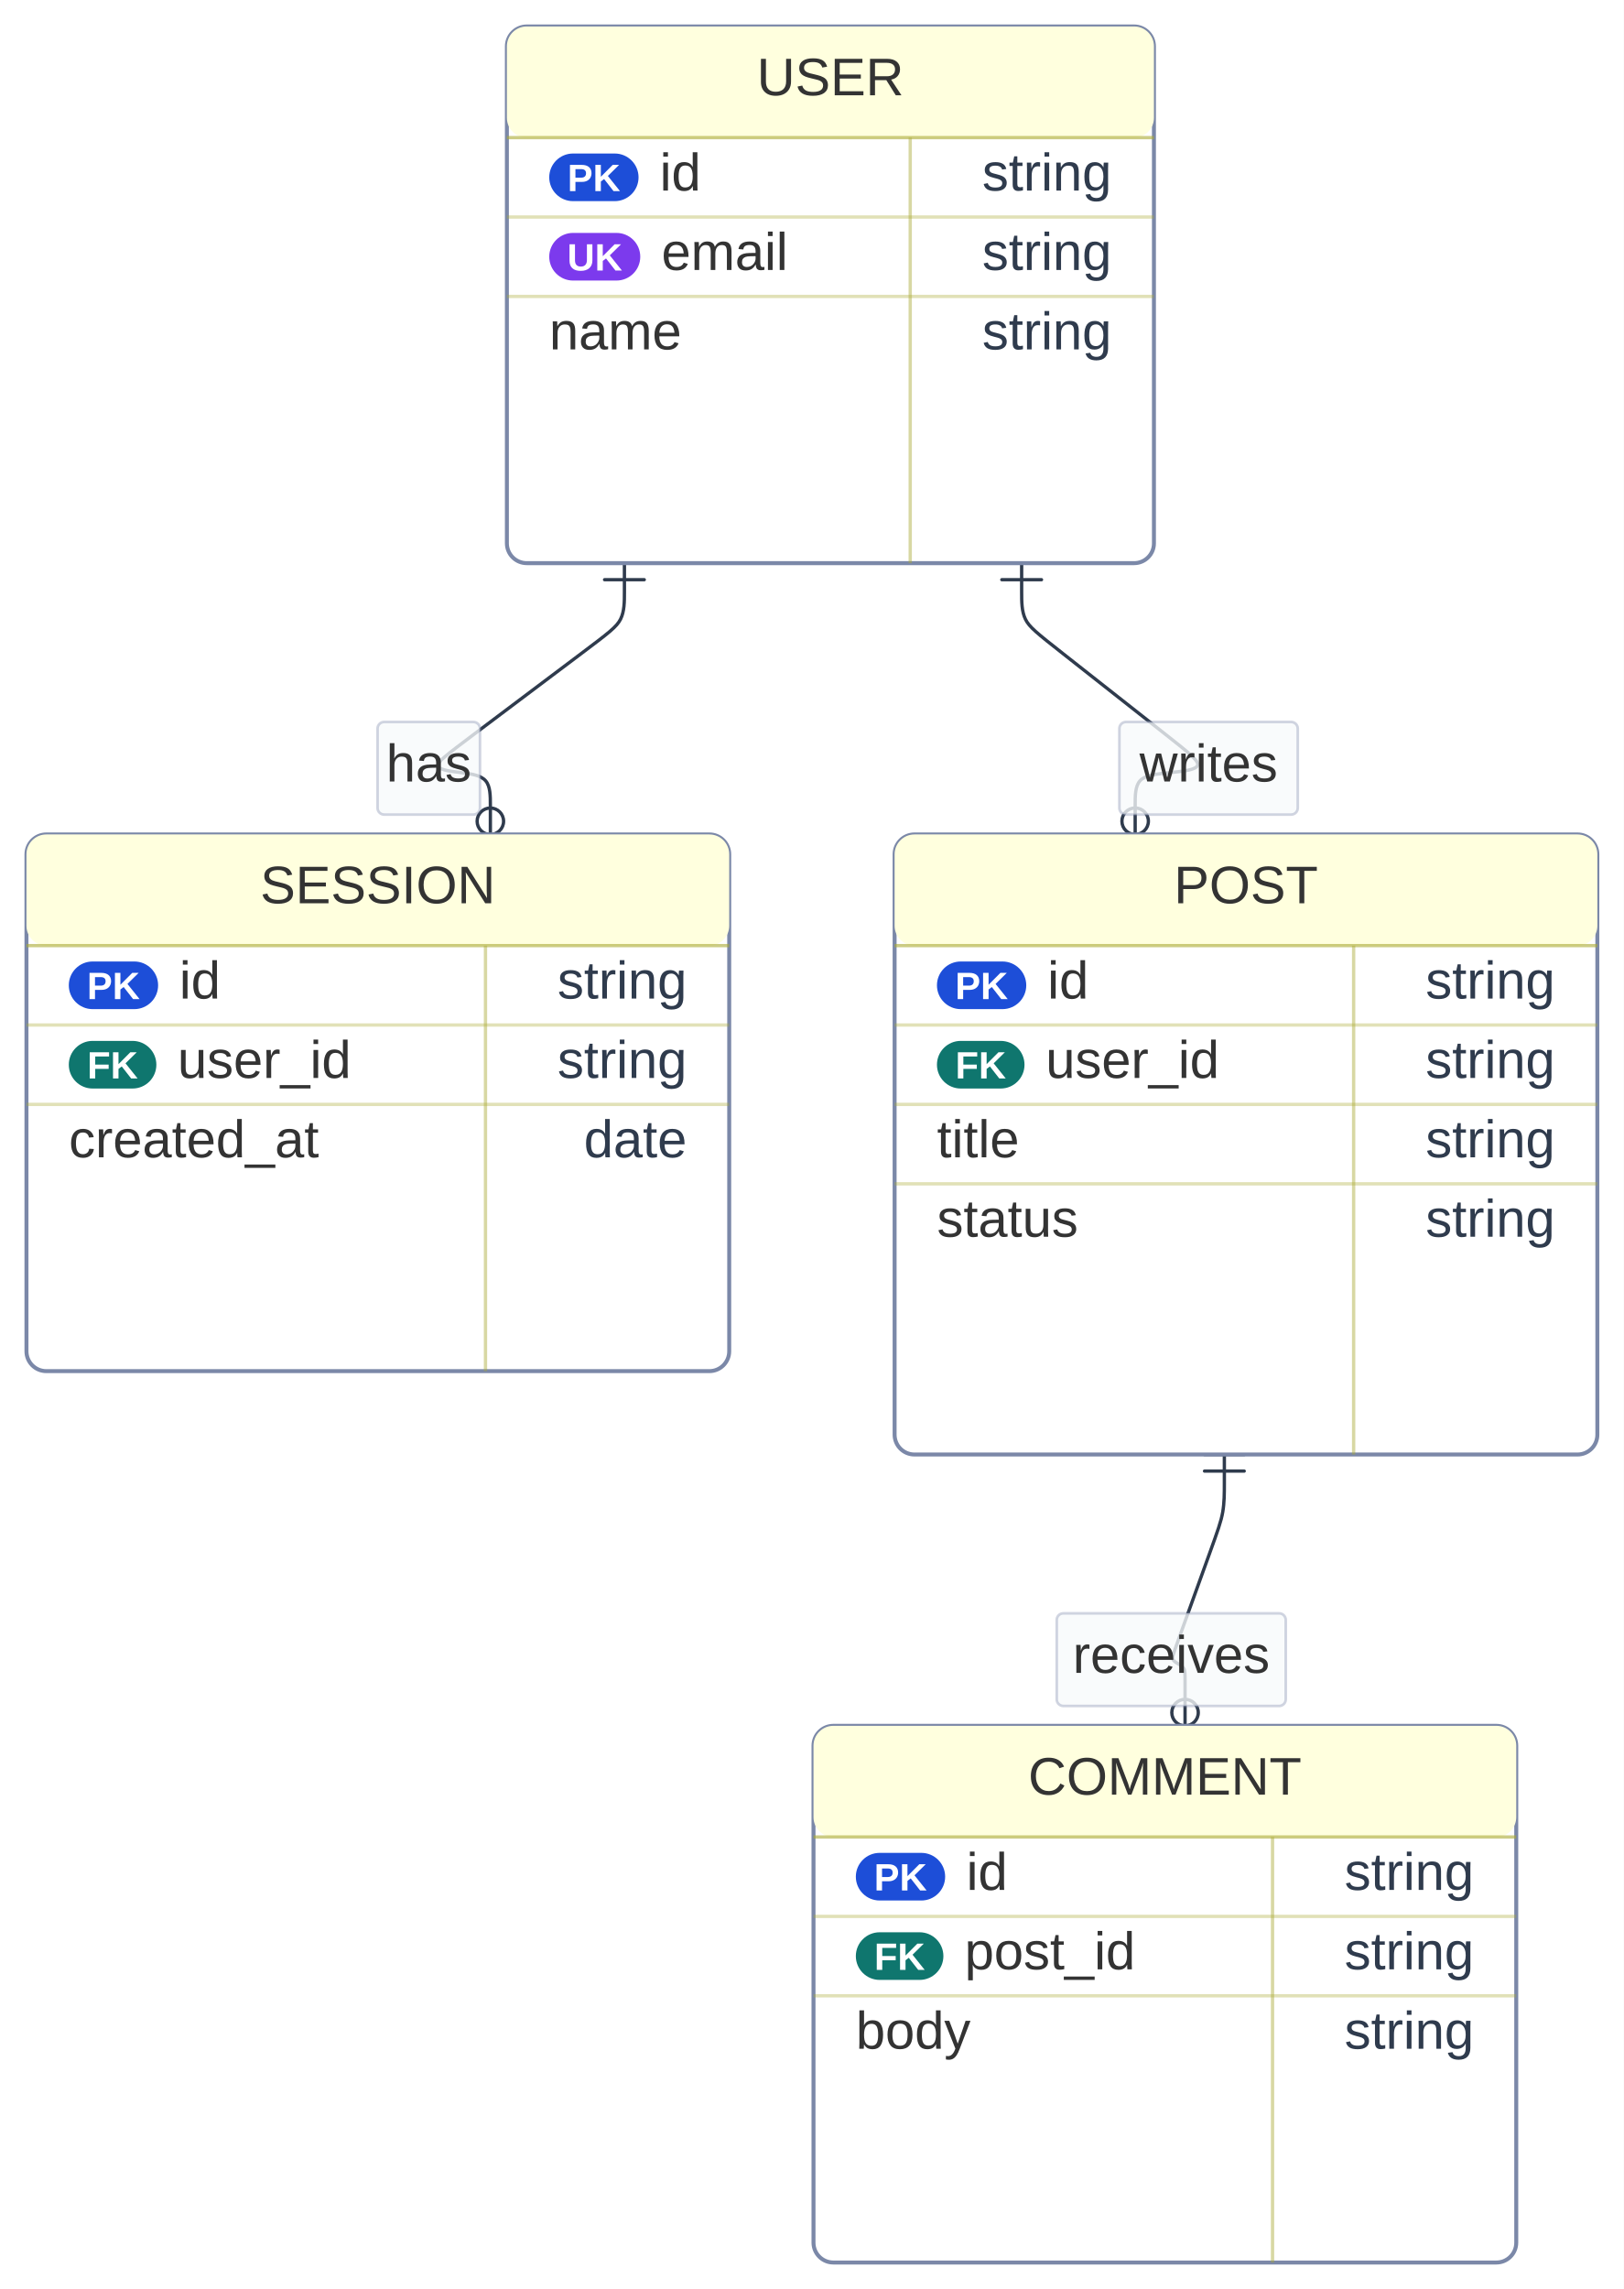
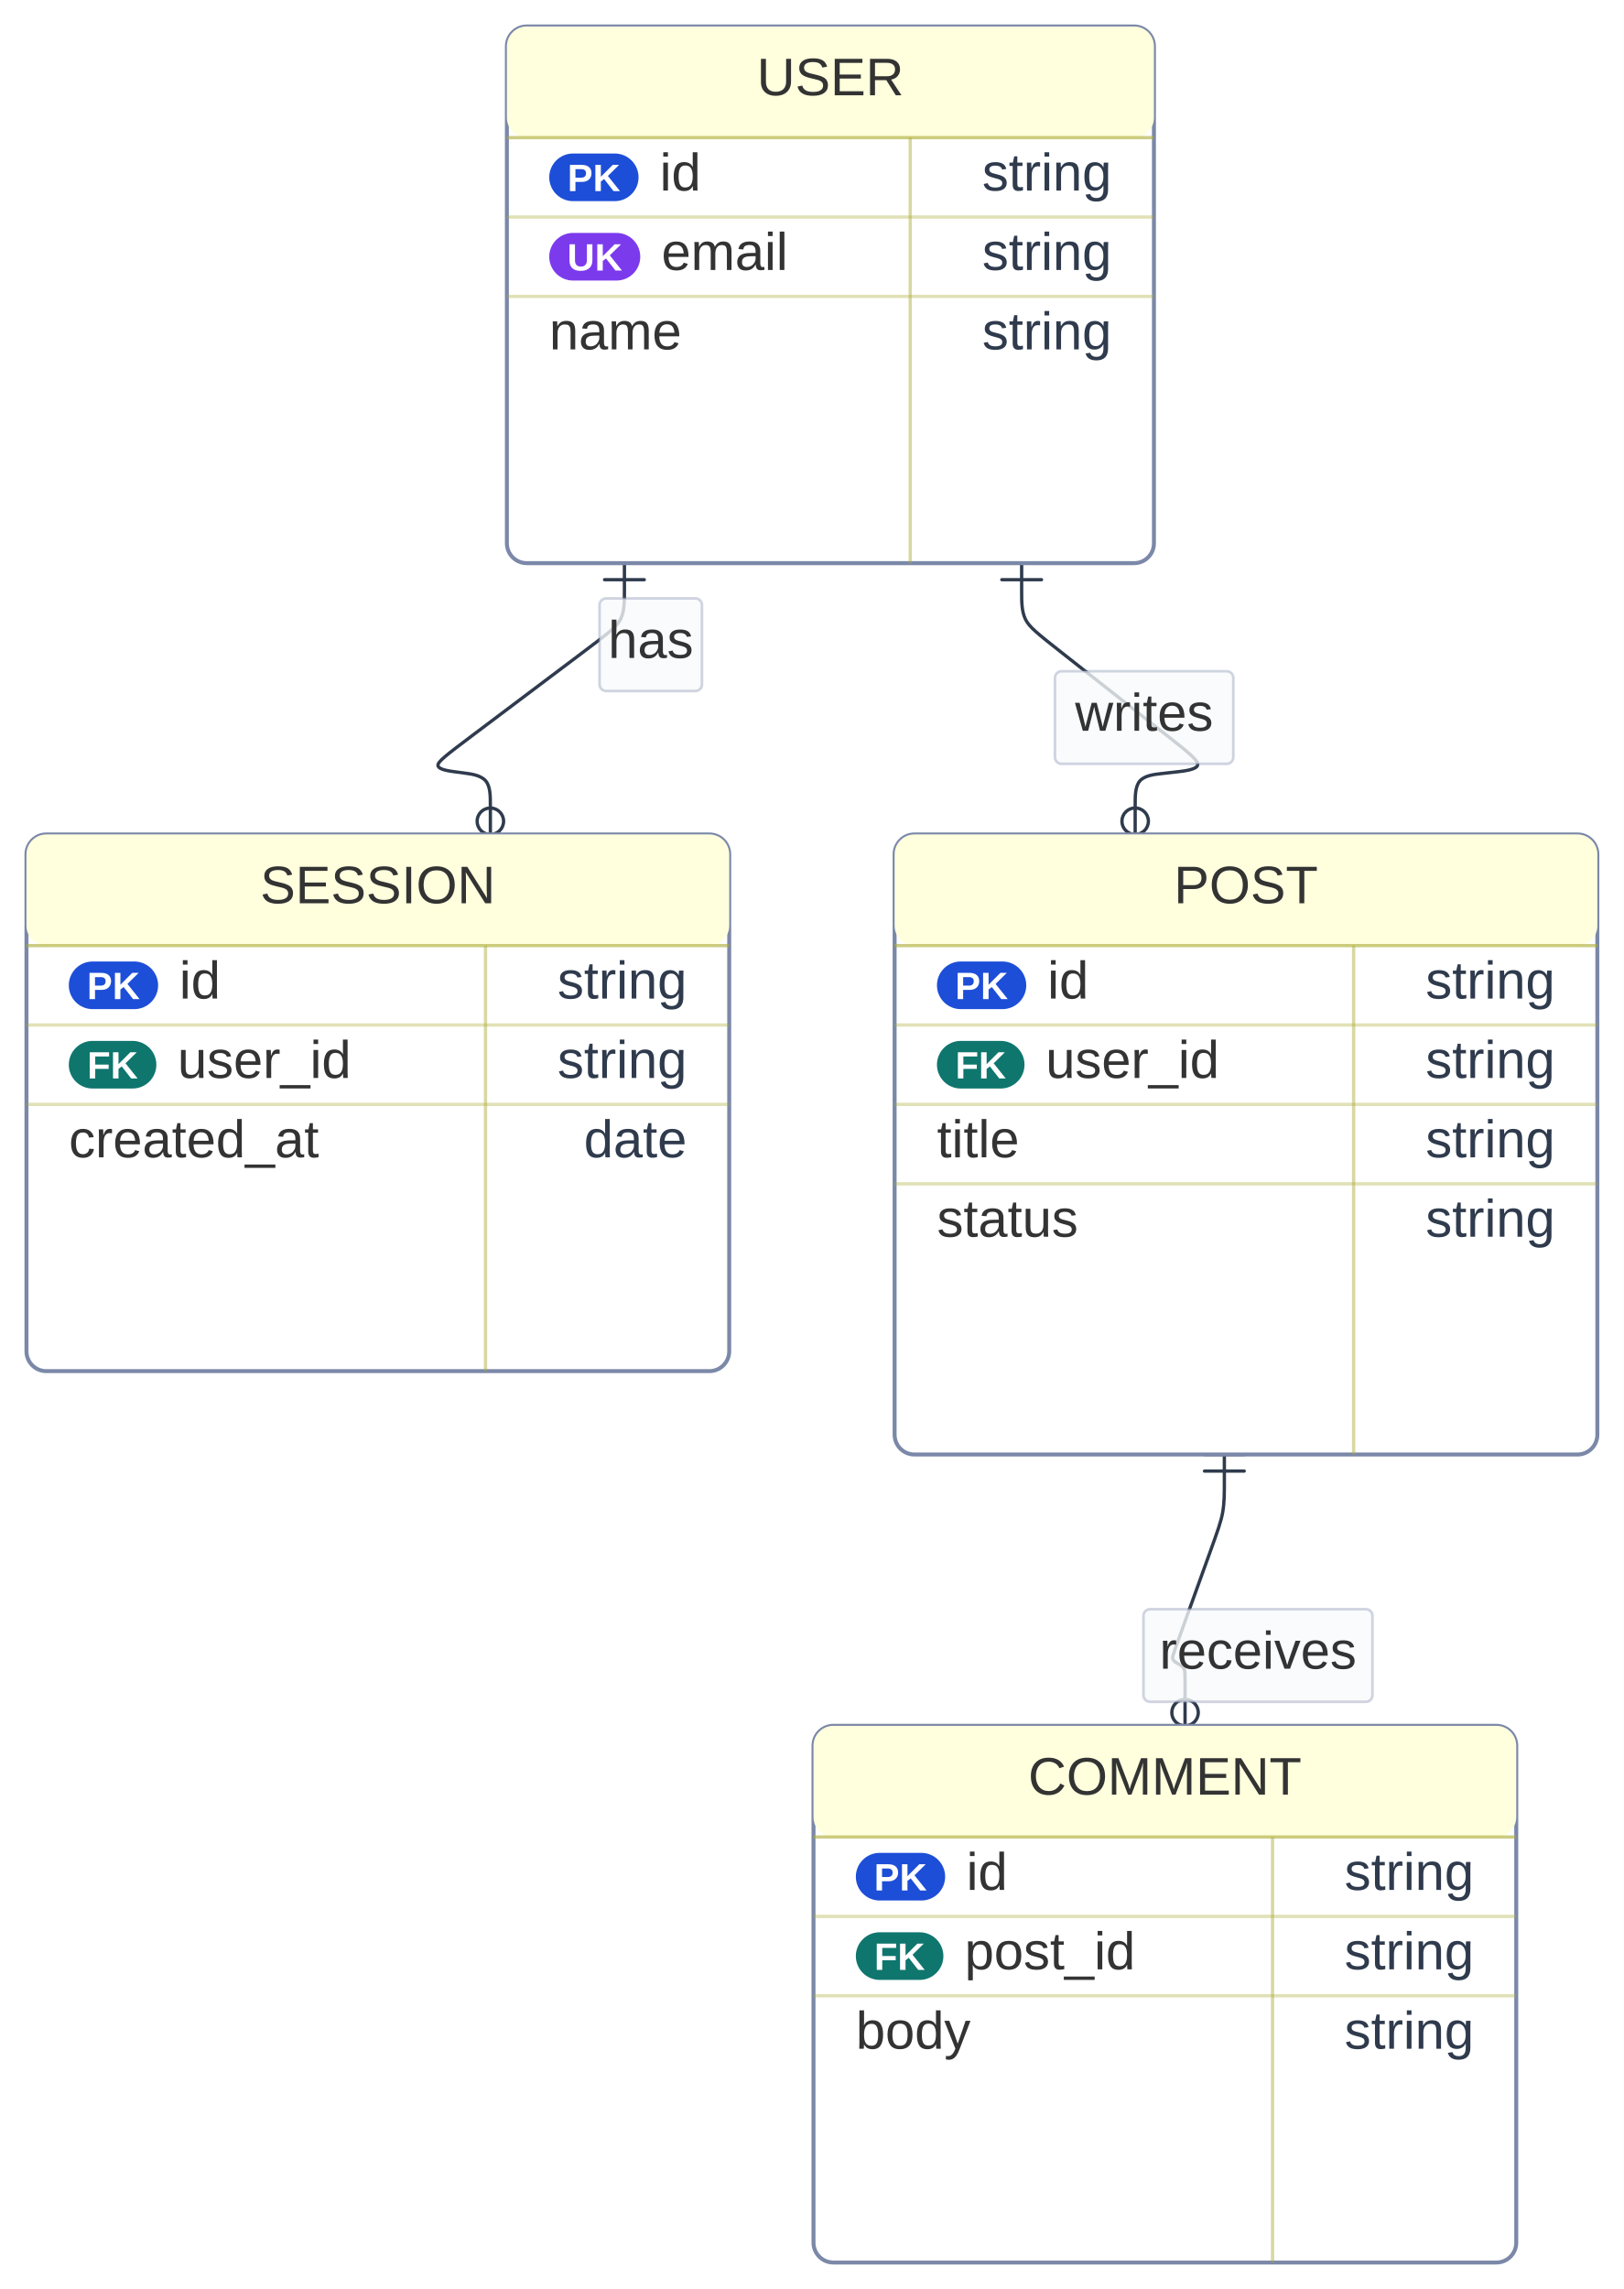
<svg xmlns="http://www.w3.org/2000/svg" width="490.9" height="691.875" viewBox="0 0 490.9 691.875">
  <rect x="0" y="0" width="490.9" height="691.875" fill="#FFFFFF" />
  <defs>
    <marker id="arrow-0" viewBox="0 0 10 10" refX="5" refY="5" markerUnits="userSpaceOnUse" markerWidth="8" markerHeight="8" orient="auto">
      <path d="M 0 0 L 10 5 L 0 10 z" fill="#2F3B4D" stroke="#2F3B4D" stroke-width="1" stroke-dasharray="1,0" />
    </marker>
    <marker id="arrow-start-0" viewBox="0 0 10 10" refX="4.5" refY="5" markerUnits="userSpaceOnUse" markerWidth="8" markerHeight="8" orient="auto">
      <path d="M 0 5 L 10 10 L 10 0 z" fill="#2F3B4D" stroke="#2F3B4D" stroke-width="1" stroke-dasharray="1,0" />
    </marker>
  </defs>
  <path d="M 308.856,170.225L 308.856,171.683C308.856,173.142,308.856,176.058,308.856,178.975C308.856,181.892,308.856,184.808,310.002,187.169C311.147,189.529,313.439,191.334,321.395,197.599C329.352,203.864,342.973,214.590,351.246,221.105C359.519,227.619,362.444,229.922,362.057,231.282C361.669,232.642,357.970,233.058,355.720,233.312C353.470,233.565,352.669,233.655,350.820,233.864C348.970,234.072,346.072,234.399,344.623,236.020C343.174,237.642,343.174,240.558,343.174,243.475C343.174,246.392,343.174,249.308,343.174,250.767L 343.174,252.225" fill="none" stroke="#2F3B4D" stroke-width="1" stroke-linecap="round" stroke-linejoin="round" />
  <g transform="translate(308.86 170.22) rotate(90.00)">
    <path d="M 0 -6 L 0 6 M 5 -6 L 5 6" fill="none" stroke="#2F3B4D" stroke-width="1" stroke-linejoin="round" stroke-linecap="round" />
  </g>
  <g transform="translate(343.17 252.22) rotate(90.00)">
    <g>
      <circle cx="-4" cy="0" r="4" fill="none" stroke="#2F3B4D" stroke-width="1" />
      <path d="M 4 0 L 12 -6 M 4 0 L 12 6" fill="none" stroke="#2F3B4D" stroke-width="1" stroke-linejoin="round" stroke-linecap="round" />
    </g>
  </g>
-   <rect x="338.40" y="218.22" width="53.93" height="28.00" rx="2" ry="2" fill="rgba(248,250,252, 0.92)" fill-opacity="0.85" stroke="#7B88A8" stroke-opacity="0.35" stroke-width="0.8" />
-   <text x="365.37" y="236.22" text-anchor="middle" font-family="'trebuchet ms', verdana, arial, sans-serif" font-size="16" fill="#333333">
-     <tspan x="365.37" dy="0.00">writes</tspan>
+   <rect x="318.92" y="202.88" width="53.93" height="28.00" rx="2" ry="2" fill="rgba(248,250,252, 0.92)" fill-opacity="0.85" stroke="#7B88A8" stroke-opacity="0.35" stroke-width="0.8" />
+   <text x="345.89" y="220.88" text-anchor="middle" font-family="'trebuchet ms', verdana, arial, sans-serif" font-size="16" fill="#333333">
+     <tspan x="345.89" dy="0.00">writes</tspan>
  </text>
  <path d="M 188.771,170.225L 188.771,171.683C188.771,173.142,188.771,176.058,188.771,178.975C188.771,181.892,188.771,184.808,187.605,187.143C186.440,189.478,184.109,191.232,175.502,197.707C166.895,204.182,152.011,215.379,143.318,221.919C134.624,228.459,132.122,230.342,132.422,231.492C132.723,232.642,135.827,233.058,137.486,233.281C139.145,233.504,139.358,233.532,140.910,233.741C142.462,233.949,145.353,234.337,146.798,235.989C148.244,237.642,148.244,240.558,148.244,243.475C148.244,246.392,148.244,249.308,148.244,250.767L 148.244,252.225" fill="none" stroke="#2F3B4D" stroke-width="1" stroke-linecap="round" stroke-linejoin="round" />
  <g transform="translate(188.77 170.22) rotate(90.00)">
    <path d="M 0 -6 L 0 6 M 5 -6 L 5 6" fill="none" stroke="#2F3B4D" stroke-width="1" stroke-linejoin="round" stroke-linecap="round" />
  </g>
  <g transform="translate(148.24 252.23) rotate(90.00)">
    <g>
      <circle cx="-4" cy="0" r="4" fill="none" stroke="#2F3B4D" stroke-width="1" />
      <path d="M 4 0 L 12 -6 M 4 0 L 12 6" fill="none" stroke="#2F3B4D" stroke-width="1" stroke-linejoin="round" stroke-linecap="round" />
    </g>
  </g>
-   <rect x="114.14" y="218.22" width="30.97" height="28.00" rx="2" ry="2" fill="rgba(248,250,252, 0.92)" fill-opacity="0.85" stroke="#7B88A8" stroke-opacity="0.35" stroke-width="0.8" />
-   <text x="129.62" y="236.22" text-anchor="middle" font-family="'trebuchet ms', verdana, arial, sans-serif" font-size="16" fill="#333333">
-     <tspan x="129.62" dy="0.00">has</tspan>
+   <rect x="181.25" y="180.87" width="30.97" height="28.00" rx="2" ry="2" fill="rgba(248,250,252, 0.92)" fill-opacity="0.85" stroke="#7B88A8" stroke-opacity="0.35" stroke-width="0.8" />
+   <text x="196.74" y="198.87" text-anchor="middle" font-family="'trebuchet ms', verdana, arial, sans-serif" font-size="16" fill="#333333">
+     <tspan x="196.74" dy="0.00">has</tspan>
  </text>
  <path d="M 370.137,439.650L 370.137,441.108C370.137,442.567,370.137,445.483,370.137,448.400C370.137,451.317,370.137,454.233,369.642,457.063C369.147,459.893,368.157,462.637,365.619,469.672C363.080,476.707,358.993,488.034,356.811,494.079C354.630,500.124,354.355,500.887,354.565,501.477C354.775,502.067,355.471,502.483,355.819,502.692C356.167,502.900,356.167,502.900,356.515,503.108C356.863,503.317,357.558,503.733,357.906,504.347C358.254,504.961,358.254,505.772,358.254,508.689C358.254,511.605,358.254,516.628,358.254,519.139L 358.254,521.650" fill="none" stroke="#2F3B4D" stroke-width="1" stroke-linecap="round" stroke-linejoin="round" />
  <g transform="translate(370.14 439.65) rotate(90.00)">
    <path d="M 0 -6 L 0 6 M 5 -6 L 5 6" fill="none" stroke="#2F3B4D" stroke-width="1" stroke-linejoin="round" stroke-linecap="round" />
  </g>
  <g transform="translate(358.25 521.65) rotate(90.00)">
    <g>
      <circle cx="-4" cy="0" r="4" fill="none" stroke="#2F3B4D" stroke-width="1" />
      <path d="M 4 0 L 12 -6 M 4 0 L 12 6" fill="none" stroke="#2F3B4D" stroke-width="1" stroke-linejoin="round" stroke-linecap="round" />
    </g>
  </g>
-   <rect x="319.46" y="487.65" width="69.24" height="28.00" rx="2" ry="2" fill="rgba(248,250,252, 0.92)" fill-opacity="0.85" stroke="#7B88A8" stroke-opacity="0.35" stroke-width="0.8" />
-   <text x="354.08" y="505.65" text-anchor="middle" font-family="'trebuchet ms', verdana, arial, sans-serif" font-size="16" fill="#333333">
-     <tspan x="354.08" dy="0.00">receives</tspan>
+   <rect x="345.68" y="486.39" width="69.24" height="28.00" rx="2" ry="2" fill="rgba(248,250,252, 0.92)" fill-opacity="0.85" stroke="#7B88A8" stroke-opacity="0.35" stroke-width="0.8" />
+   <text x="380.30" y="504.39" text-anchor="middle" font-family="'trebuchet ms', verdana, arial, sans-serif" font-size="16" fill="#333333">
+     <tspan x="380.30" dy="0.00">receives</tspan>
  </text>
  <rect x="245.93" y="521.65" width="212.45" height="162.22" rx="6.00" ry="6.00" fill="#FFFFFF" stroke="#7B88A8" stroke-width="1.2" />
  <rect x="245.93" y="521.65" width="212.45" height="33.60" rx="6.00" ry="6.00" fill="#FFFFDE" />
  <text x="352.16" y="542.45" text-anchor="middle" font-family="'trebuchet ms', verdana, arial, sans-serif" font-size="16" fill="#333333">
    <tspan x="352.16" dy="0.00">COMMENT</tspan>
  </text>
  <line x1="245.93" y1="555.25" x2="458.38" y2="555.25" stroke="#AAAA33" stroke-width="1.0" stroke-opacity="0.6" />
  <line x1="384.70" y1="555.25" x2="384.70" y2="683.87" stroke="#AAAA33" stroke-width="1.0" stroke-opacity="0.45" />
  <rect x="258.73" y="560.05" width="27.00" height="14.40" rx="7.20" ry="7.20" fill="#1D4ED8" />
  <text x="272.23" y="571.41" text-anchor="middle" font-family="'trebuchet ms', verdana, arial, sans-serif" font-size="11.52" font-weight="600" fill="#FFFFFF">PK</text>
  <text x="292.14" y="571.25" text-anchor="start" font-family="'trebuchet ms', verdana, arial, sans-serif" font-size="16" fill="#333333">
    <tspan x="292.14" dy="0.00">id</tspan>
  </text>
  <text x="445.58" y="571.25" text-anchor="end" font-family="'trebuchet ms', verdana, arial, sans-serif" font-size="16" fill="#2F3B4D">
    <tspan x="445.58" dy="0.00">string</tspan>
  </text>
  <line x1="245.93" y1="579.25" x2="458.38" y2="579.25" stroke="#AAAA33" stroke-width="1.0" stroke-opacity="0.35" />
  <rect x="258.73" y="584.05" width="26.47" height="14.40" rx="7.20" ry="7.20" fill="#0F766E" />
  <text x="271.97" y="595.41" text-anchor="middle" font-family="'trebuchet ms', verdana, arial, sans-serif" font-size="11.52" font-weight="600" fill="#FFFFFF">FK</text>
  <text x="291.61" y="595.25" text-anchor="start" font-family="'trebuchet ms', verdana, arial, sans-serif" font-size="16" fill="#333333">
    <tspan x="291.61" dy="0.00">post_id</tspan>
  </text>
  <text x="445.58" y="595.25" text-anchor="end" font-family="'trebuchet ms', verdana, arial, sans-serif" font-size="16" fill="#2F3B4D">
    <tspan x="445.58" dy="0.00">string</tspan>
  </text>
  <line x1="245.93" y1="603.25" x2="458.38" y2="603.25" stroke="#AAAA33" stroke-width="1.0" stroke-opacity="0.35" />
  <text x="258.73" y="619.25" text-anchor="start" font-family="'trebuchet ms', verdana, arial, sans-serif" font-size="16" fill="#333333">
    <tspan x="258.73" dy="0.00">body</tspan>
  </text>
  <text x="445.58" y="619.25" text-anchor="end" font-family="'trebuchet ms', verdana, arial, sans-serif" font-size="16" fill="#2F3B4D">
    <tspan x="445.58" dy="0.00">string</tspan>
  </text>
  <rect x="270.45" y="252.22" width="212.45" height="187.42" rx="6.00" ry="6.00" fill="#FFFFFF" stroke="#7B88A8" stroke-width="1.2" />
  <rect x="270.45" y="252.22" width="212.45" height="33.60" rx="6.00" ry="6.00" fill="#FFFFDE" />
  <text x="376.67" y="273.02" text-anchor="middle" font-family="'trebuchet ms', verdana, arial, sans-serif" font-size="16" fill="#333333">
    <tspan x="376.67" dy="0.00">POST</tspan>
  </text>
  <line x1="270.45" y1="285.82" x2="482.90" y2="285.82" stroke="#AAAA33" stroke-width="1.0" stroke-opacity="0.6" />
  <line x1="409.22" y1="285.82" x2="409.22" y2="439.65" stroke="#AAAA33" stroke-width="1.0" stroke-opacity="0.45" />
  <rect x="283.25" y="290.62" width="27.00" height="14.40" rx="7.20" ry="7.20" fill="#1D4ED8" />
  <text x="296.75" y="301.98" text-anchor="middle" font-family="'trebuchet ms', verdana, arial, sans-serif" font-size="11.52" font-weight="600" fill="#FFFFFF">PK</text>
  <text x="316.65" y="301.82" text-anchor="start" font-family="'trebuchet ms', verdana, arial, sans-serif" font-size="16" fill="#333333">
    <tspan x="316.65" dy="0.00">id</tspan>
  </text>
  <text x="470.10" y="301.82" text-anchor="end" font-family="'trebuchet ms', verdana, arial, sans-serif" font-size="16" fill="#2F3B4D">
    <tspan x="470.10" dy="0.00">string</tspan>
  </text>
  <line x1="270.45" y1="309.82" x2="482.90" y2="309.82" stroke="#AAAA33" stroke-width="1.0" stroke-opacity="0.35" />
  <rect x="283.25" y="314.62" width="26.47" height="14.40" rx="7.20" ry="7.20" fill="#0F766E" />
  <text x="296.49" y="325.98" text-anchor="middle" font-family="'trebuchet ms', verdana, arial, sans-serif" font-size="11.52" font-weight="600" fill="#FFFFFF">FK</text>
  <text x="316.12" y="325.82" text-anchor="start" font-family="'trebuchet ms', verdana, arial, sans-serif" font-size="16" fill="#333333">
    <tspan x="316.12" dy="0.00">user_id</tspan>
  </text>
  <text x="470.10" y="325.82" text-anchor="end" font-family="'trebuchet ms', verdana, arial, sans-serif" font-size="16" fill="#2F3B4D">
    <tspan x="470.10" dy="0.00">string</tspan>
  </text>
  <line x1="270.45" y1="333.82" x2="482.90" y2="333.82" stroke="#AAAA33" stroke-width="1.0" stroke-opacity="0.35" />
  <text x="283.25" y="349.82" text-anchor="start" font-family="'trebuchet ms', verdana, arial, sans-serif" font-size="16" fill="#333333">
    <tspan x="283.25" dy="0.00">title</tspan>
  </text>
  <text x="470.10" y="349.82" text-anchor="end" font-family="'trebuchet ms', verdana, arial, sans-serif" font-size="16" fill="#2F3B4D">
    <tspan x="470.10" dy="0.00">string</tspan>
  </text>
  <line x1="270.45" y1="357.82" x2="482.90" y2="357.82" stroke="#AAAA33" stroke-width="1.0" stroke-opacity="0.35" />
  <text x="283.25" y="373.82" text-anchor="start" font-family="'trebuchet ms', verdana, arial, sans-serif" font-size="16" fill="#333333">
    <tspan x="283.25" dy="0.00">status</tspan>
  </text>
  <text x="470.10" y="373.82" text-anchor="end" font-family="'trebuchet ms', verdana, arial, sans-serif" font-size="16" fill="#2F3B4D">
    <tspan x="470.10" dy="0.00">string</tspan>
  </text>
  <rect x="8.00" y="252.22" width="212.45" height="162.22" rx="6.00" ry="6.00" fill="#FFFFFF" stroke="#7B88A8" stroke-width="1.2" />
  <rect x="8.00" y="252.22" width="212.45" height="33.60" rx="6.00" ry="6.00" fill="#FFFFDE" />
  <text x="114.22" y="273.02" text-anchor="middle" font-family="'trebuchet ms', verdana, arial, sans-serif" font-size="16" fill="#333333">
    <tspan x="114.22" dy="0.00">SESSION</tspan>
  </text>
  <line x1="8.00" y1="285.82" x2="220.45" y2="285.82" stroke="#AAAA33" stroke-width="1.0" stroke-opacity="0.6" />
  <line x1="146.77" y1="285.82" x2="146.77" y2="414.45" stroke="#AAAA33" stroke-width="1.0" stroke-opacity="0.45" />
  <rect x="20.80" y="290.62" width="27.00" height="14.40" rx="7.20" ry="7.20" fill="#1D4ED8" />
  <text x="34.30" y="301.98" text-anchor="middle" font-family="'trebuchet ms', verdana, arial, sans-serif" font-size="11.52" font-weight="600" fill="#FFFFFF">PK</text>
  <text x="54.20" y="301.82" text-anchor="start" font-family="'trebuchet ms', verdana, arial, sans-serif" font-size="16" fill="#333333">
    <tspan x="54.20" dy="0.00">id</tspan>
  </text>
  <text x="207.65" y="301.82" text-anchor="end" font-family="'trebuchet ms', verdana, arial, sans-serif" font-size="16" fill="#2F3B4D">
    <tspan x="207.65" dy="0.00">string</tspan>
  </text>
  <line x1="8.00" y1="309.82" x2="220.45" y2="309.82" stroke="#AAAA33" stroke-width="1.0" stroke-opacity="0.35" />
  <rect x="20.80" y="314.62" width="26.47" height="14.40" rx="7.20" ry="7.20" fill="#0F766E" />
  <text x="34.04" y="325.98" text-anchor="middle" font-family="'trebuchet ms', verdana, arial, sans-serif" font-size="11.52" font-weight="600" fill="#FFFFFF">FK</text>
  <text x="53.67" y="325.82" text-anchor="start" font-family="'trebuchet ms', verdana, arial, sans-serif" font-size="16" fill="#333333">
    <tspan x="53.67" dy="0.00">user_id</tspan>
  </text>
  <text x="207.65" y="325.82" text-anchor="end" font-family="'trebuchet ms', verdana, arial, sans-serif" font-size="16" fill="#2F3B4D">
    <tspan x="207.65" dy="0.00">string</tspan>
  </text>
  <line x1="8.00" y1="333.82" x2="220.45" y2="333.82" stroke="#AAAA33" stroke-width="1.0" stroke-opacity="0.35" />
  <text x="20.80" y="349.82" text-anchor="start" font-family="'trebuchet ms', verdana, arial, sans-serif" font-size="16" fill="#333333">
    <tspan x="20.80" dy="0.00">created_at</tspan>
  </text>
  <text x="207.65" y="349.82" text-anchor="end" font-family="'trebuchet ms', verdana, arial, sans-serif" font-size="16" fill="#2F3B4D">
    <tspan x="207.65" dy="0.00">date</tspan>
  </text>
  <rect x="153.24" y="8.00" width="195.61" height="162.22" rx="6.00" ry="6.00" fill="#FFFFFF" stroke="#7B88A8" stroke-width="1.2" />
  <rect x="153.24" y="8.00" width="195.61" height="33.60" rx="6.00" ry="6.00" fill="#FFFFDE" />
  <text x="251.04" y="28.80" text-anchor="middle" font-family="'trebuchet ms', verdana, arial, sans-serif" font-size="16" fill="#333333">
    <tspan x="251.04" dy="0.00">USER</tspan>
  </text>
  <line x1="153.24" y1="41.60" x2="348.85" y2="41.60" stroke="#AAAA33" stroke-width="1.0" stroke-opacity="0.6" />
  <line x1="275.17" y1="41.60" x2="275.17" y2="170.22" stroke="#AAAA33" stroke-width="1.0" stroke-opacity="0.45" />
  <rect x="166.04" y="46.40" width="27.00" height="14.40" rx="7.20" ry="7.20" fill="#1D4ED8" />
  <text x="179.54" y="57.76" text-anchor="middle" font-family="'trebuchet ms', verdana, arial, sans-serif" font-size="11.52" font-weight="600" fill="#FFFFFF">PK</text>
  <text x="199.44" y="57.60" text-anchor="start" font-family="'trebuchet ms', verdana, arial, sans-serif" font-size="16" fill="#333333">
    <tspan x="199.44" dy="0.00">id</tspan>
  </text>
  <text x="336.05" y="57.60" text-anchor="end" font-family="'trebuchet ms', verdana, arial, sans-serif" font-size="16" fill="#2F3B4D">
    <tspan x="336.05" dy="0.00">string</tspan>
  </text>
  <line x1="153.24" y1="65.60" x2="348.85" y2="65.60" stroke="#AAAA33" stroke-width="1.0" stroke-opacity="0.35" />
  <rect x="166.04" y="70.40" width="27.52" height="14.40" rx="7.20" ry="7.20" fill="#7C3AED" />
  <text x="179.80" y="81.76" text-anchor="middle" font-family="'trebuchet ms', verdana, arial, sans-serif" font-size="11.52" font-weight="600" fill="#FFFFFF">UK</text>
  <text x="199.96" y="81.60" text-anchor="start" font-family="'trebuchet ms', verdana, arial, sans-serif" font-size="16" fill="#333333">
    <tspan x="199.96" dy="0.00">email</tspan>
  </text>
  <text x="336.05" y="81.60" text-anchor="end" font-family="'trebuchet ms', verdana, arial, sans-serif" font-size="16" fill="#2F3B4D">
    <tspan x="336.05" dy="0.00">string</tspan>
  </text>
  <line x1="153.24" y1="89.60" x2="348.85" y2="89.60" stroke="#AAAA33" stroke-width="1.0" stroke-opacity="0.35" />
  <text x="166.04" y="105.60" text-anchor="start" font-family="'trebuchet ms', verdana, arial, sans-serif" font-size="16" fill="#333333">
    <tspan x="166.04" dy="0.00">name</tspan>
  </text>
  <text x="336.05" y="105.60" text-anchor="end" font-family="'trebuchet ms', verdana, arial, sans-serif" font-size="16" fill="#2F3B4D">
    <tspan x="336.05" dy="0.00">string</tspan>
  </text>
</svg>
